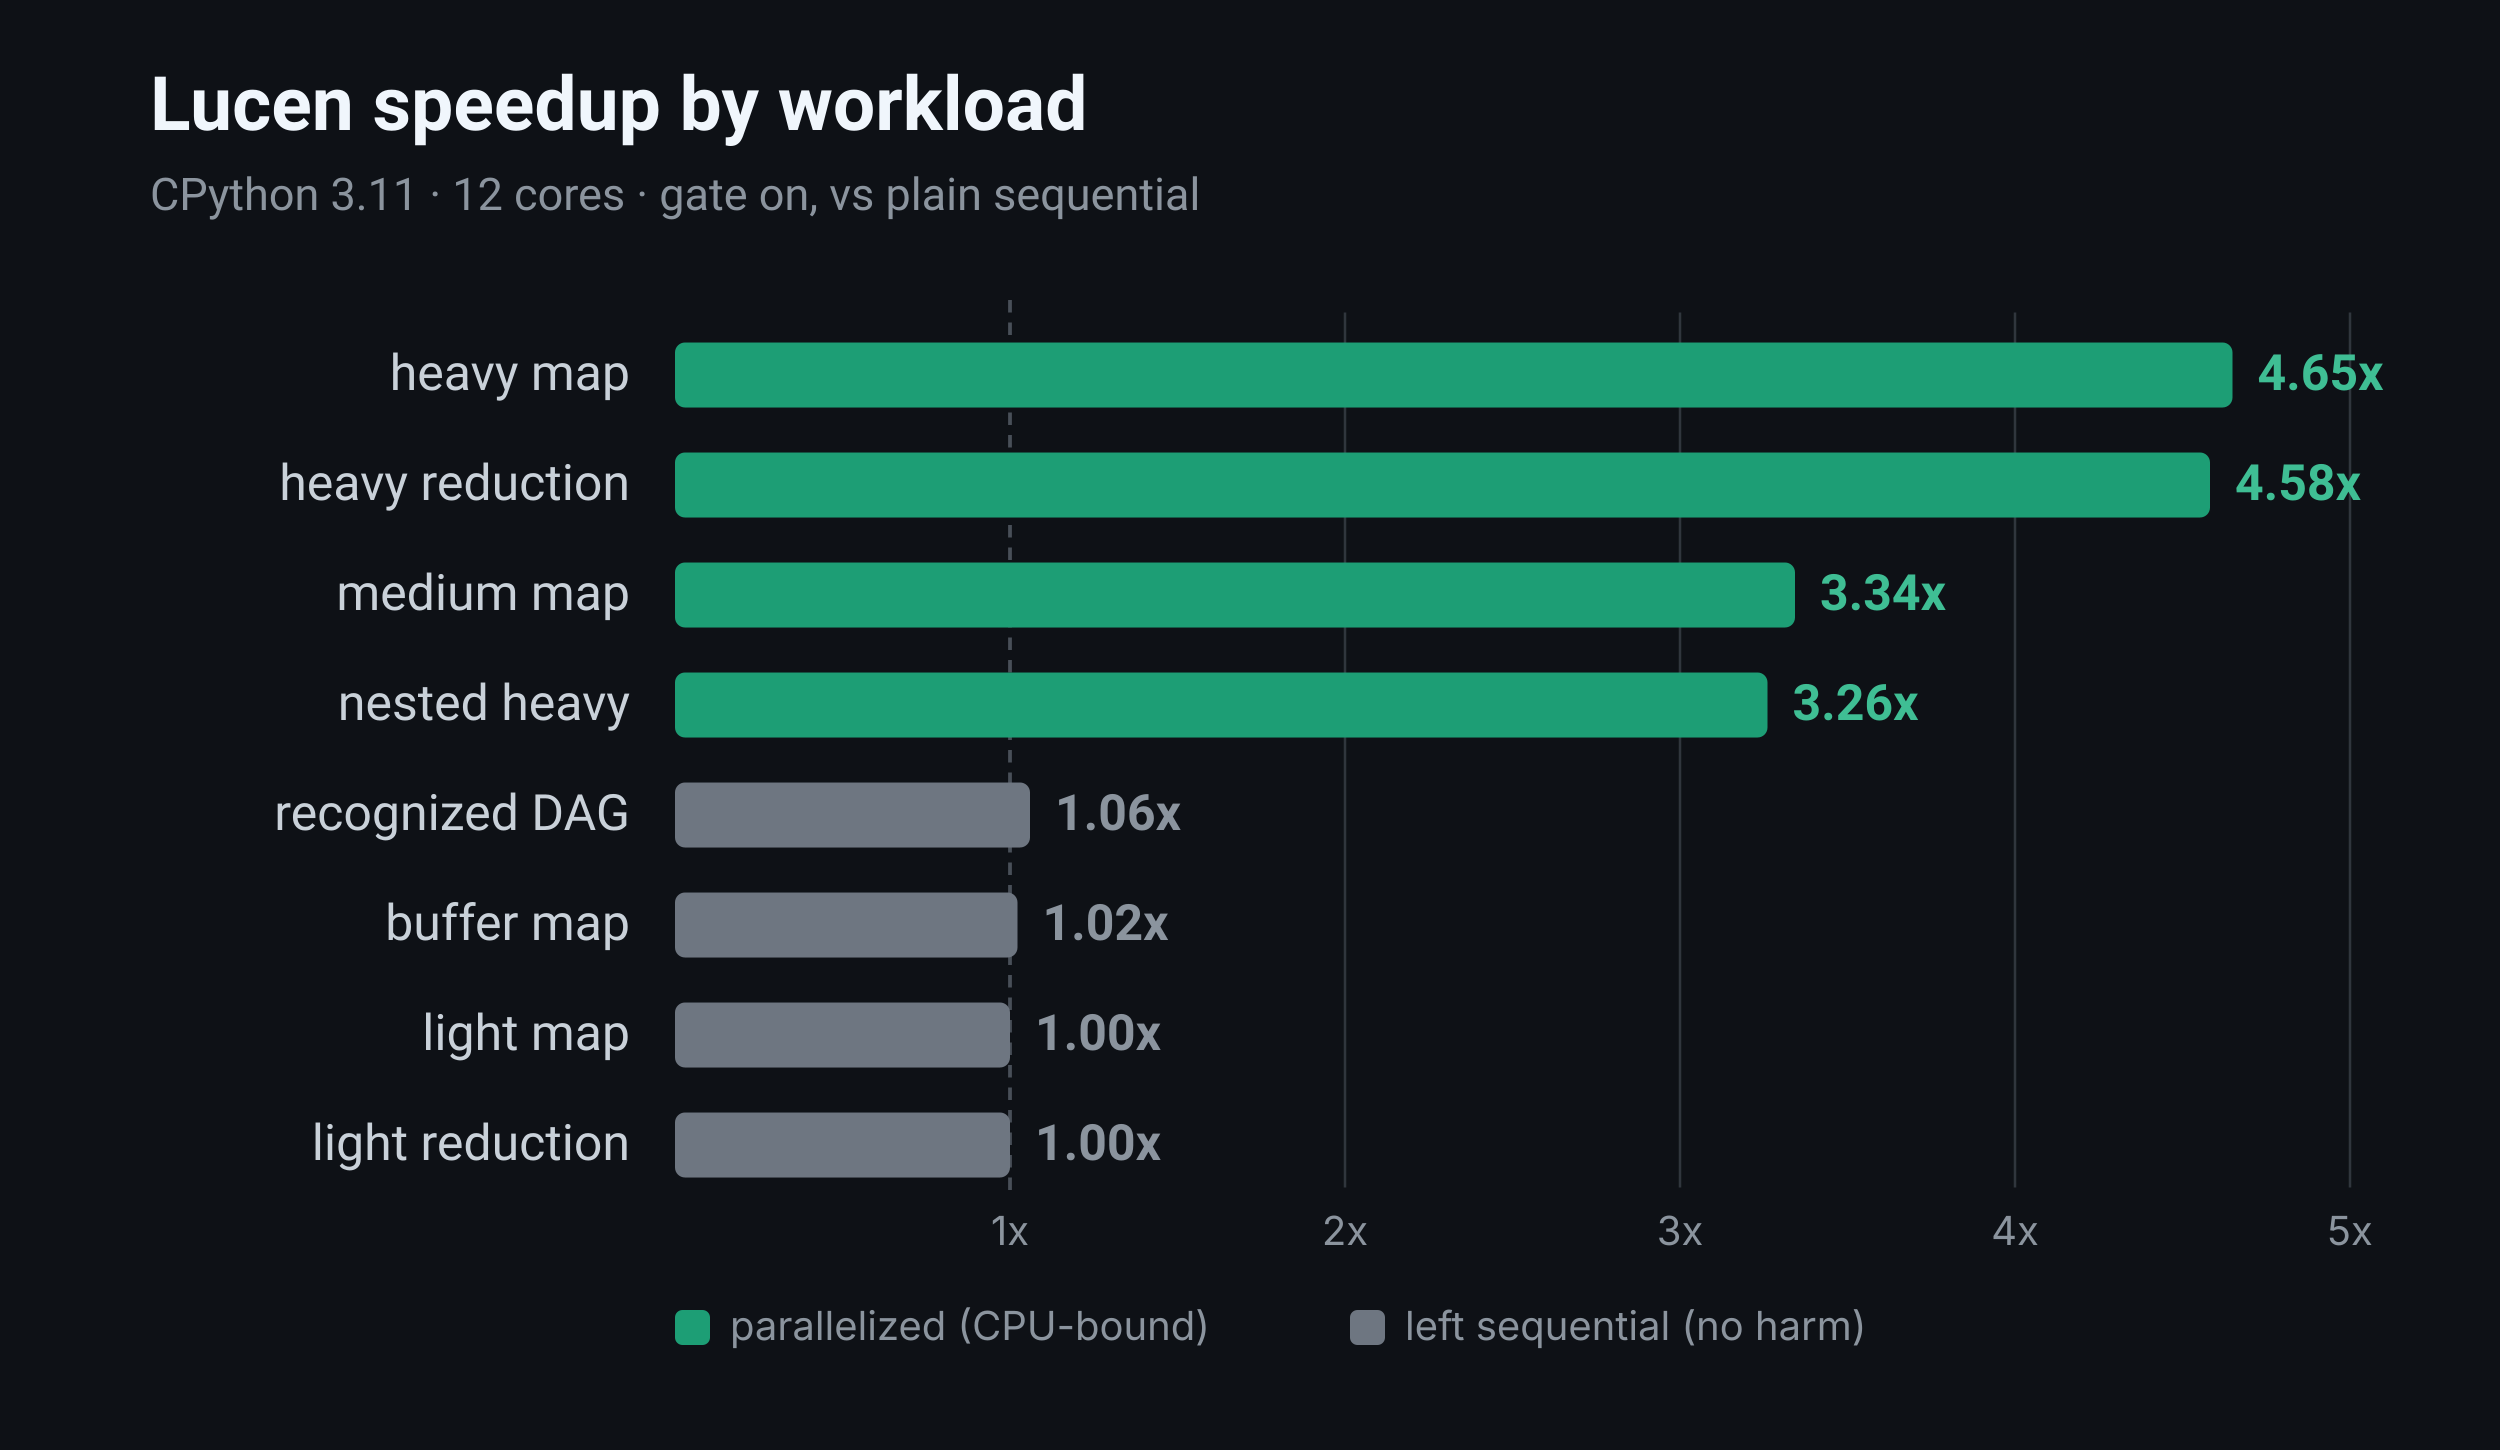
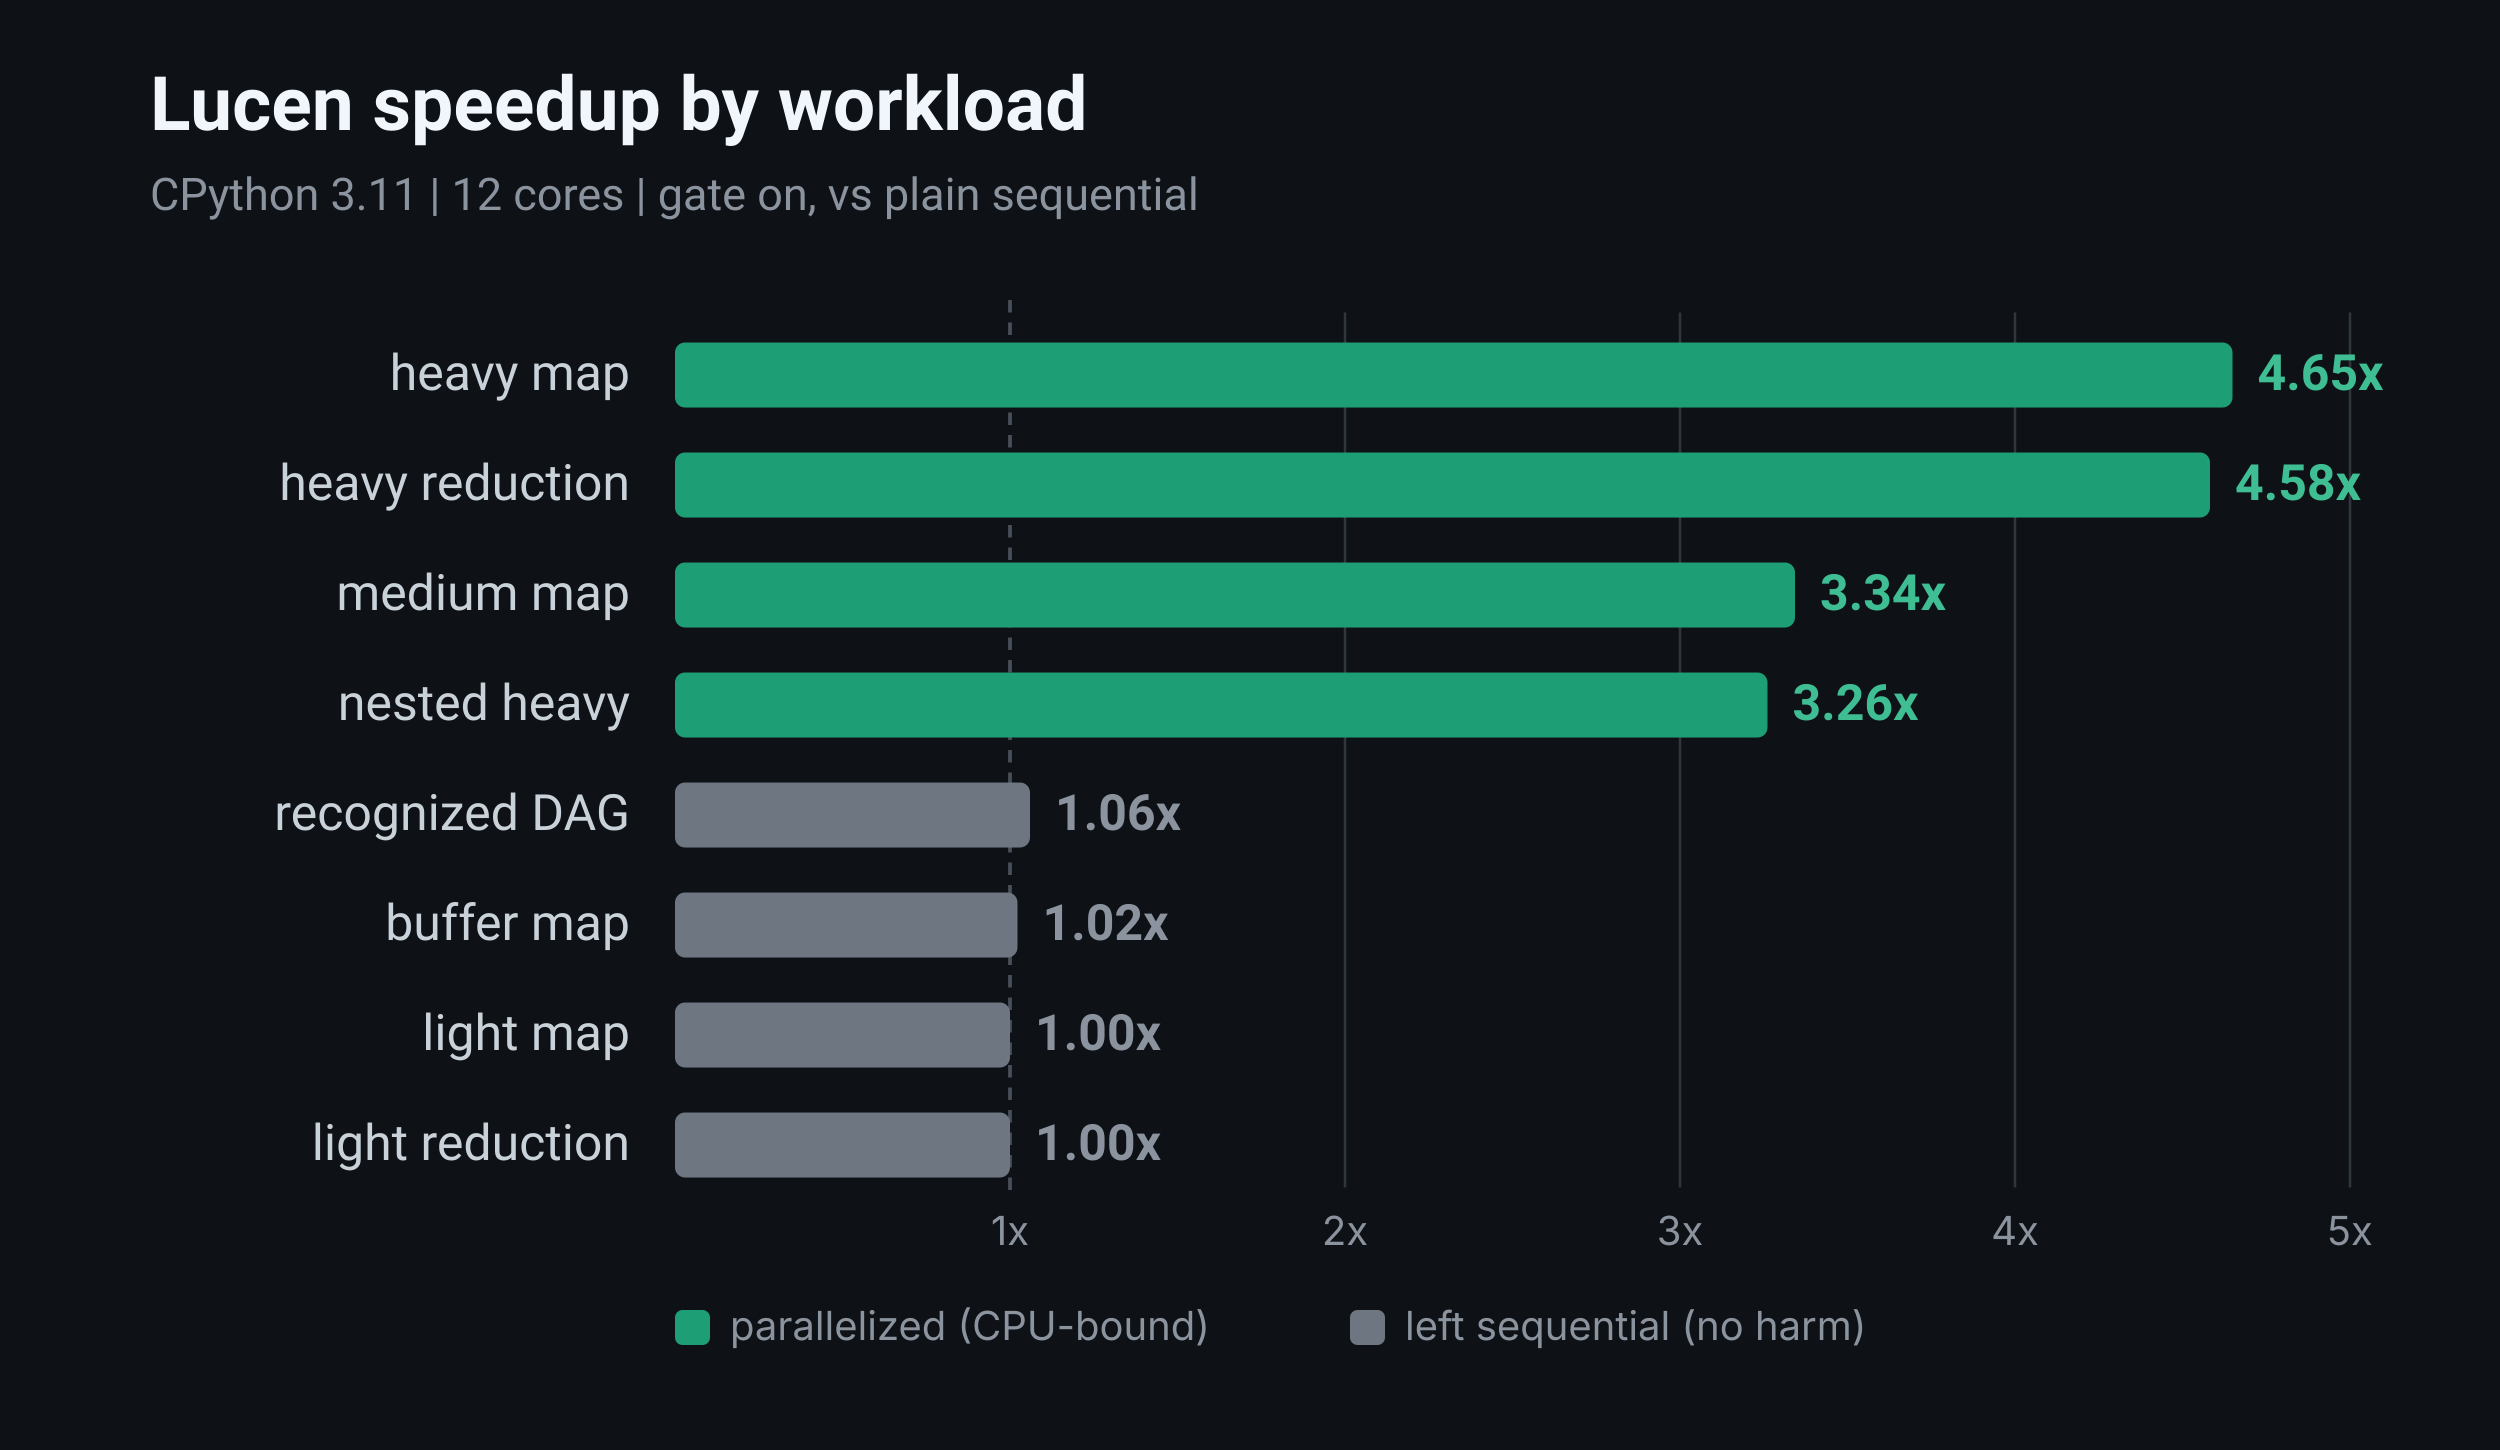
<svg xmlns="http://www.w3.org/2000/svg" width="1000" height="580" viewBox="0 0 1000 580" role="img">
  <rect width="1000" height="580" fill="#0E1116" />
  <text x="60" y="52" font-family="-apple-system, 'Segoe UI', Roboto, Helvetica, Arial, sans-serif" font-size="30" font-weight="600" fill="#F0F6FC">Lucen speedup by workload</text>
-   <text x="60" y="84" font-family="-apple-system, 'Segoe UI', Roboto, Helvetica, Arial, sans-serif" font-size="18" fill="#8B949E">CPython 3.11  ·  12 cores  ·  gate on, vs plain sequential</text>
+   <text x="60" y="84" font-family="-apple-system, 'Segoe UI', Roboto, Helvetica, Arial, sans-serif" font-size="18" fill="#8B949E">CPython 3.11  |  12 cores  |  gate on, vs plain sequential</text>
  <line x1="538" y1="125" x2="538" y2="475" stroke="#30363D" stroke-width="1" />
  <line x1="672" y1="125" x2="672" y2="475" stroke="#30363D" stroke-width="1" />
  <line x1="806" y1="125" x2="806" y2="475" stroke="#30363D" stroke-width="1" />
  <line x1="940" y1="125" x2="940" y2="475" stroke="#30363D" stroke-width="1" />
  <line x1="404" y1="120" x2="404" y2="478" stroke="#484F58" stroke-width="1.5" stroke-dasharray="5 4" />
  <rect x="270" y="137" width="623" height="26" rx="4" fill="#1D9E75" />
  <text x="252" y="156" text-anchor="end" font-family="-apple-system, 'Segoe UI', Roboto, Helvetica, Arial, sans-serif" font-size="20" fill="#C9D1D9">heavy map</text>
  <text x="903" y="156" font-family="-apple-system, 'Segoe UI', Roboto, Helvetica, Arial, sans-serif" font-size="20" font-weight="600" fill="#3FBE94">4.65x</text>
  <rect x="270" y="181" width="614" height="26" rx="4" fill="#1D9E75" />
  <text x="252" y="200" text-anchor="end" font-family="-apple-system, 'Segoe UI', Roboto, Helvetica, Arial, sans-serif" font-size="20" fill="#C9D1D9">heavy reduction</text>
  <text x="894" y="200" font-family="-apple-system, 'Segoe UI', Roboto, Helvetica, Arial, sans-serif" font-size="20" font-weight="600" fill="#3FBE94">4.58x</text>
  <rect x="270" y="225" width="448" height="26" rx="4" fill="#1D9E75" />
  <text x="252" y="244" text-anchor="end" font-family="-apple-system, 'Segoe UI', Roboto, Helvetica, Arial, sans-serif" font-size="20" fill="#C9D1D9">medium map</text>
  <text x="728" y="244" font-family="-apple-system, 'Segoe UI', Roboto, Helvetica, Arial, sans-serif" font-size="20" font-weight="600" fill="#3FBE94">3.34x</text>
  <rect x="270" y="269" width="437" height="26" rx="4" fill="#1D9E75" />
  <text x="252" y="288" text-anchor="end" font-family="-apple-system, 'Segoe UI', Roboto, Helvetica, Arial, sans-serif" font-size="20" fill="#C9D1D9">nested heavy</text>
  <text x="717" y="288" font-family="-apple-system, 'Segoe UI', Roboto, Helvetica, Arial, sans-serif" font-size="20" font-weight="600" fill="#3FBE94">3.26x</text>
  <rect x="270" y="313" width="142" height="26" rx="4" fill="#6E7681" />
  <text x="252" y="332" text-anchor="end" font-family="-apple-system, 'Segoe UI', Roboto, Helvetica, Arial, sans-serif" font-size="20" fill="#C9D1D9">recognized DAG</text>
  <text x="422" y="332" font-family="-apple-system, 'Segoe UI', Roboto, Helvetica, Arial, sans-serif" font-size="20" font-weight="600" fill="#8B949E">1.06x</text>
  <rect x="270" y="357" width="137" height="26" rx="4" fill="#6E7681" />
  <text x="252" y="376" text-anchor="end" font-family="-apple-system, 'Segoe UI', Roboto, Helvetica, Arial, sans-serif" font-size="20" fill="#C9D1D9">buffer map</text>
  <text x="417" y="376" font-family="-apple-system, 'Segoe UI', Roboto, Helvetica, Arial, sans-serif" font-size="20" font-weight="600" fill="#8B949E">1.02x</text>
  <rect x="270" y="401" width="134" height="26" rx="4" fill="#6E7681" />
  <text x="252" y="420" text-anchor="end" font-family="-apple-system, 'Segoe UI', Roboto, Helvetica, Arial, sans-serif" font-size="20" fill="#C9D1D9">light map</text>
  <text x="414" y="420" font-family="-apple-system, 'Segoe UI', Roboto, Helvetica, Arial, sans-serif" font-size="20" font-weight="600" fill="#8B949E">1.00x</text>
  <rect x="270" y="445" width="134" height="26" rx="4" fill="#6E7681" />
  <text x="252" y="464" text-anchor="end" font-family="-apple-system, 'Segoe UI', Roboto, Helvetica, Arial, sans-serif" font-size="20" fill="#C9D1D9">light reduction</text>
  <text x="414" y="464" font-family="-apple-system, 'Segoe UI', Roboto, Helvetica, Arial, sans-serif" font-size="20" font-weight="600" fill="#8B949E">1.00x</text>
  <text x="404" y="498" text-anchor="middle" font-family="-apple-system, sans-serif" font-size="16" fill="#8B949E">1x</text>
  <text x="538" y="498" text-anchor="middle" font-family="-apple-system, sans-serif" font-size="16" fill="#8B949E">2x</text>
  <text x="672" y="498" text-anchor="middle" font-family="-apple-system, sans-serif" font-size="16" fill="#8B949E">3x</text>
  <text x="806" y="498" text-anchor="middle" font-family="-apple-system, sans-serif" font-size="16" fill="#8B949E">4x</text>
  <text x="940" y="498" text-anchor="middle" font-family="-apple-system, sans-serif" font-size="16" fill="#8B949E">5x</text>
  <rect x="270" y="524" width="14" height="14" rx="3" fill="#1D9E75" />
  <text x="292" y="536" font-family="-apple-system, sans-serif" font-size="16" fill="#8B949E">parallelized (CPU-bound)</text>
  <rect x="540" y="524" width="14" height="14" rx="3" fill="#6E7681" />
  <text x="562" y="536" font-family="-apple-system, sans-serif" font-size="16" fill="#8B949E">left sequential (no harm)</text>
</svg>
